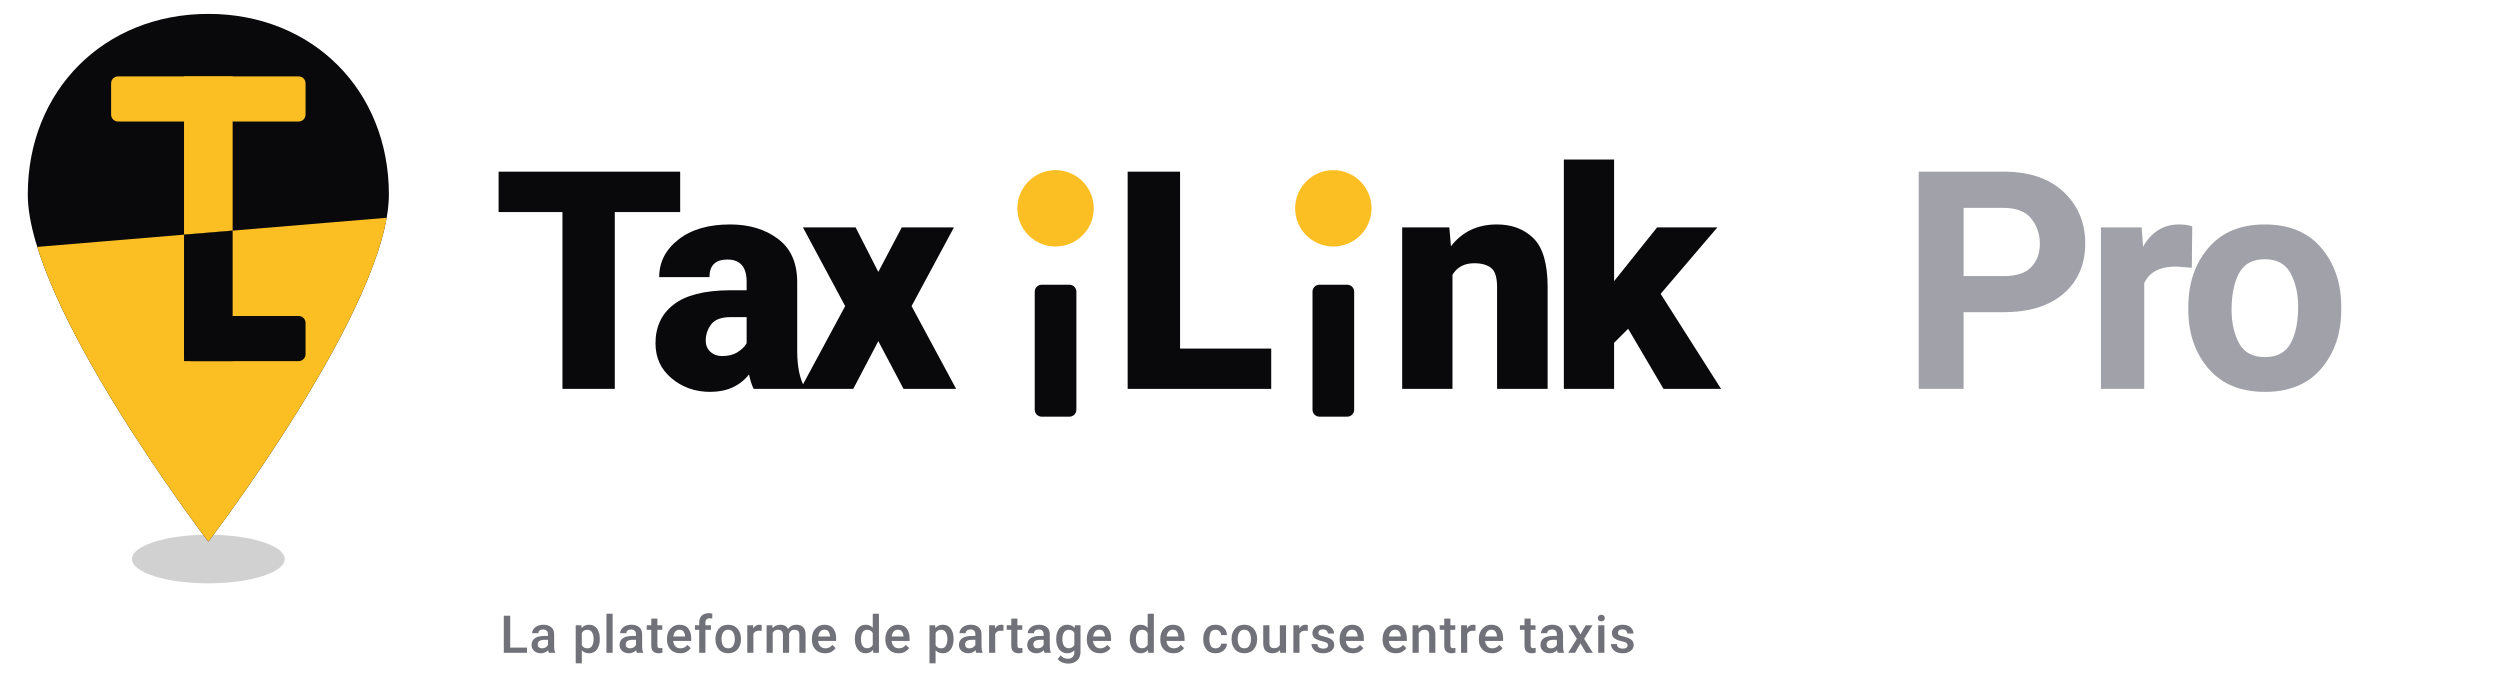
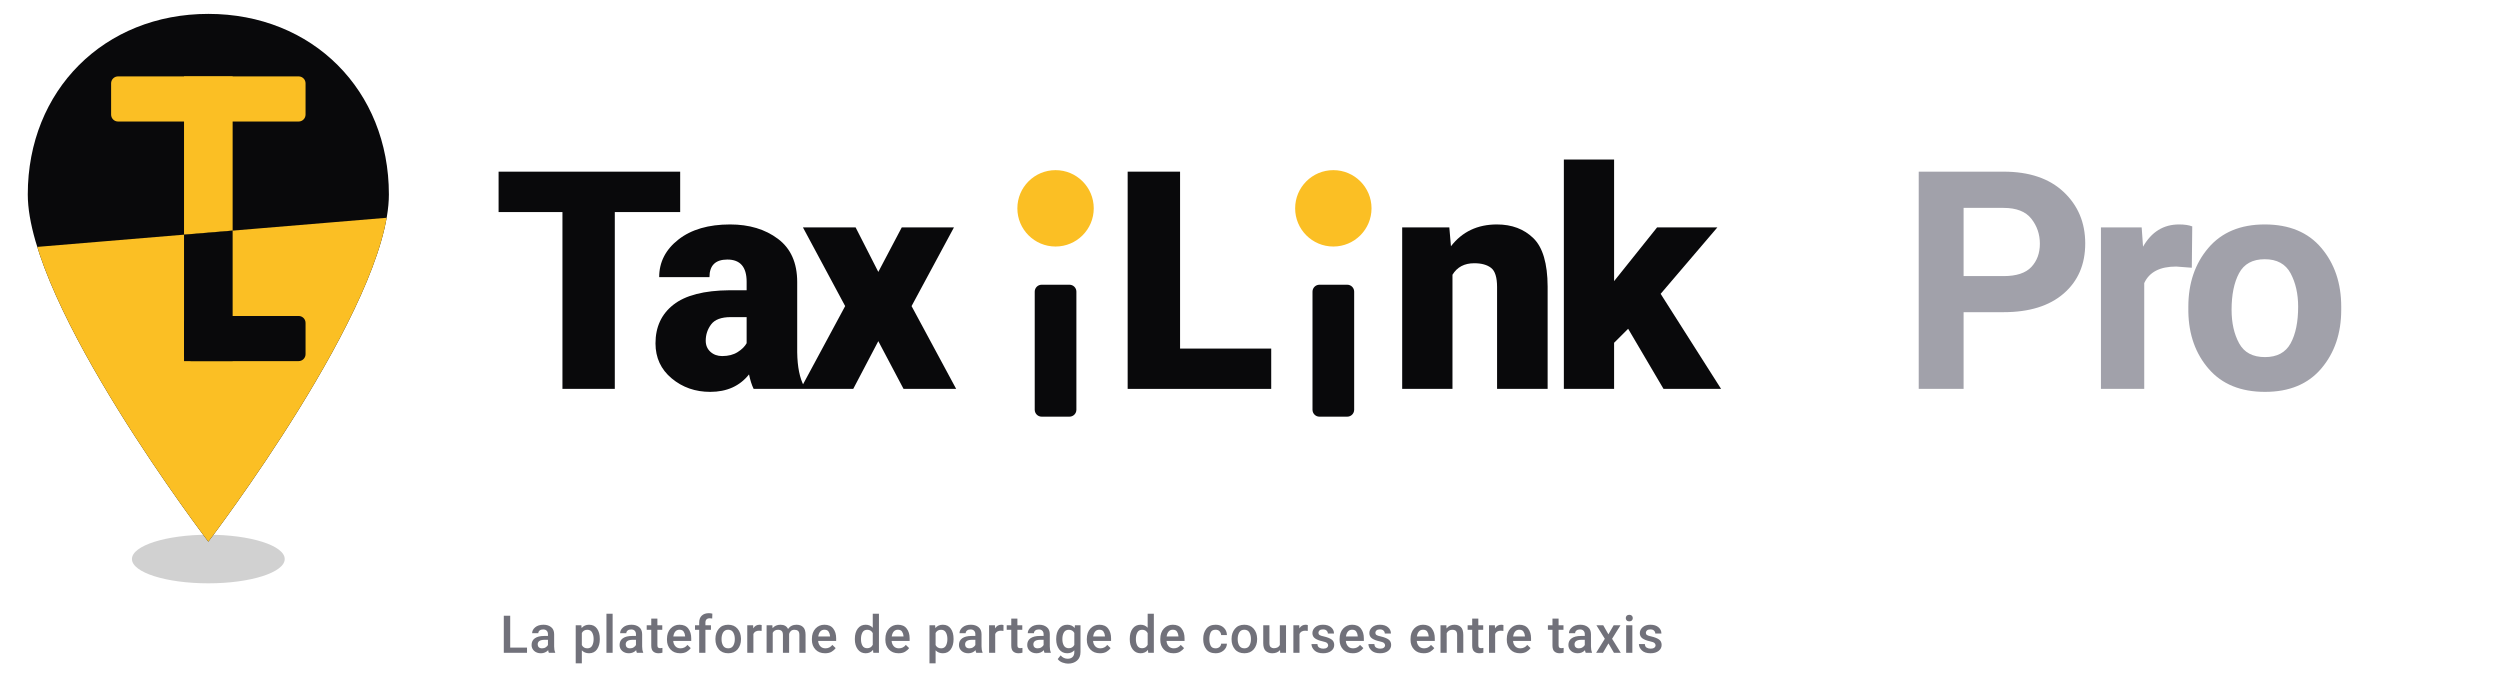
- <svg xmlns="http://www.w3.org/2000/svg" viewBox="0 0 720 200" width="720" height="200" role="img" aria-label="TaxiLink Pro — La plateforme de partage de course entre taxis">
+ <svg xmlns="http://www.w3.org/2000/svg" viewBox="0 0 720 200" width="720" height="200" role="img" aria-label="TaxiLink Pro — La plateforme de partage de courses entre taxis">
  <defs>
    <clipPath id="tlWtPin">
      <path d="M 60 4 C 30 4 8 26 8 56 C 8 88 60 156 60 156 C 60 156 112 88 112 56 C 112 26 90 4 60 4 Z" />
    </clipPath>
    <clipPath id="tlWtZh">
      <polygon points="0,0 120,0 120,62 0,72" />
    </clipPath>
    <clipPath id="tlWtZb">
      <polygon points="0,72 120,62 120,160 0,160" />
    </clipPath>
  </defs>
  <ellipse cx="60" cy="161" rx="22" ry="7" fill="rgba(0,0,0,0.18)" />
  <g clip-path="url(#tlWtPin)">
    <rect width="120" height="160" fill="#09090B" />
    <polygon points="0,72 120,62 120,160 0,160" fill="#FBBF24" />
    <g clip-path="url(#tlWtZh)" fill="#FBBF24">
      <rect x="32" y="22" width="56" height="13" rx="2" />
      <rect x="53" y="22" width="14" height="82" />
      <rect x="53" y="91" width="35" height="13" rx="2" />
    </g>
    <g clip-path="url(#tlWtZb)" fill="#09090B">
      <rect x="32" y="22" width="56" height="13" rx="2" />
      <rect x="53" y="22" width="14" height="82" />
      <rect x="53" y="91" width="35" height="13" rx="2" />
    </g>
  </g>
  <g transform="translate(142, 30)">
    <text x="0" y="82" font-family="'Plus Jakarta Sans', system-ui, -apple-system, 'Segoe UI', Roboto, sans-serif" font-size="88" font-weight="800" fill="#09090B" letter-spacing="-3.5">Tax</text>
    <circle cx="162" cy="30" r="11" fill="#FBBF24" />
    <rect x="156" y="52" width="12" height="38" rx="2" fill="#09090B" />
    <text x="178" y="82" font-family="'Plus Jakarta Sans', system-ui, -apple-system, 'Segoe UI', Roboto, sans-serif" font-size="88" font-weight="800" fill="#09090B" letter-spacing="-3.5">L</text>
    <circle cx="242" cy="30" r="11" fill="#FBBF24" />
    <rect x="236" y="52" width="12" height="38" rx="2" fill="#09090B" />
    <text x="258" y="82" font-family="'Plus Jakarta Sans', system-ui, -apple-system, 'Segoe UI', Roboto, sans-serif" font-size="88" font-weight="800" fill="#09090B" letter-spacing="-3.5">nk</text>
    <text x="405" y="82" font-family="'Plus Jakarta Sans', system-ui, -apple-system, 'Segoe UI', Roboto, sans-serif" font-size="88" font-weight="700" fill="#A1A1AA" letter-spacing="-3.5">Pro</text>
  </g>
-   <text x="144" y="188" font-family="'Plus Jakarta Sans', system-ui, -apple-system, 'Segoe UI', Roboto, sans-serif" font-size="15" font-weight="500" fill="#71717A" letter-spacing="0.3">La plateforme de partage de course entre taxis</text>
+   <text x="144" y="188" font-family="'Plus Jakarta Sans', system-ui, -apple-system, 'Segoe UI', Roboto, sans-serif" font-size="15" font-weight="500" fill="#71717A" letter-spacing="0.3">La plateforme de partage de courses entre taxis</text>
</svg>
